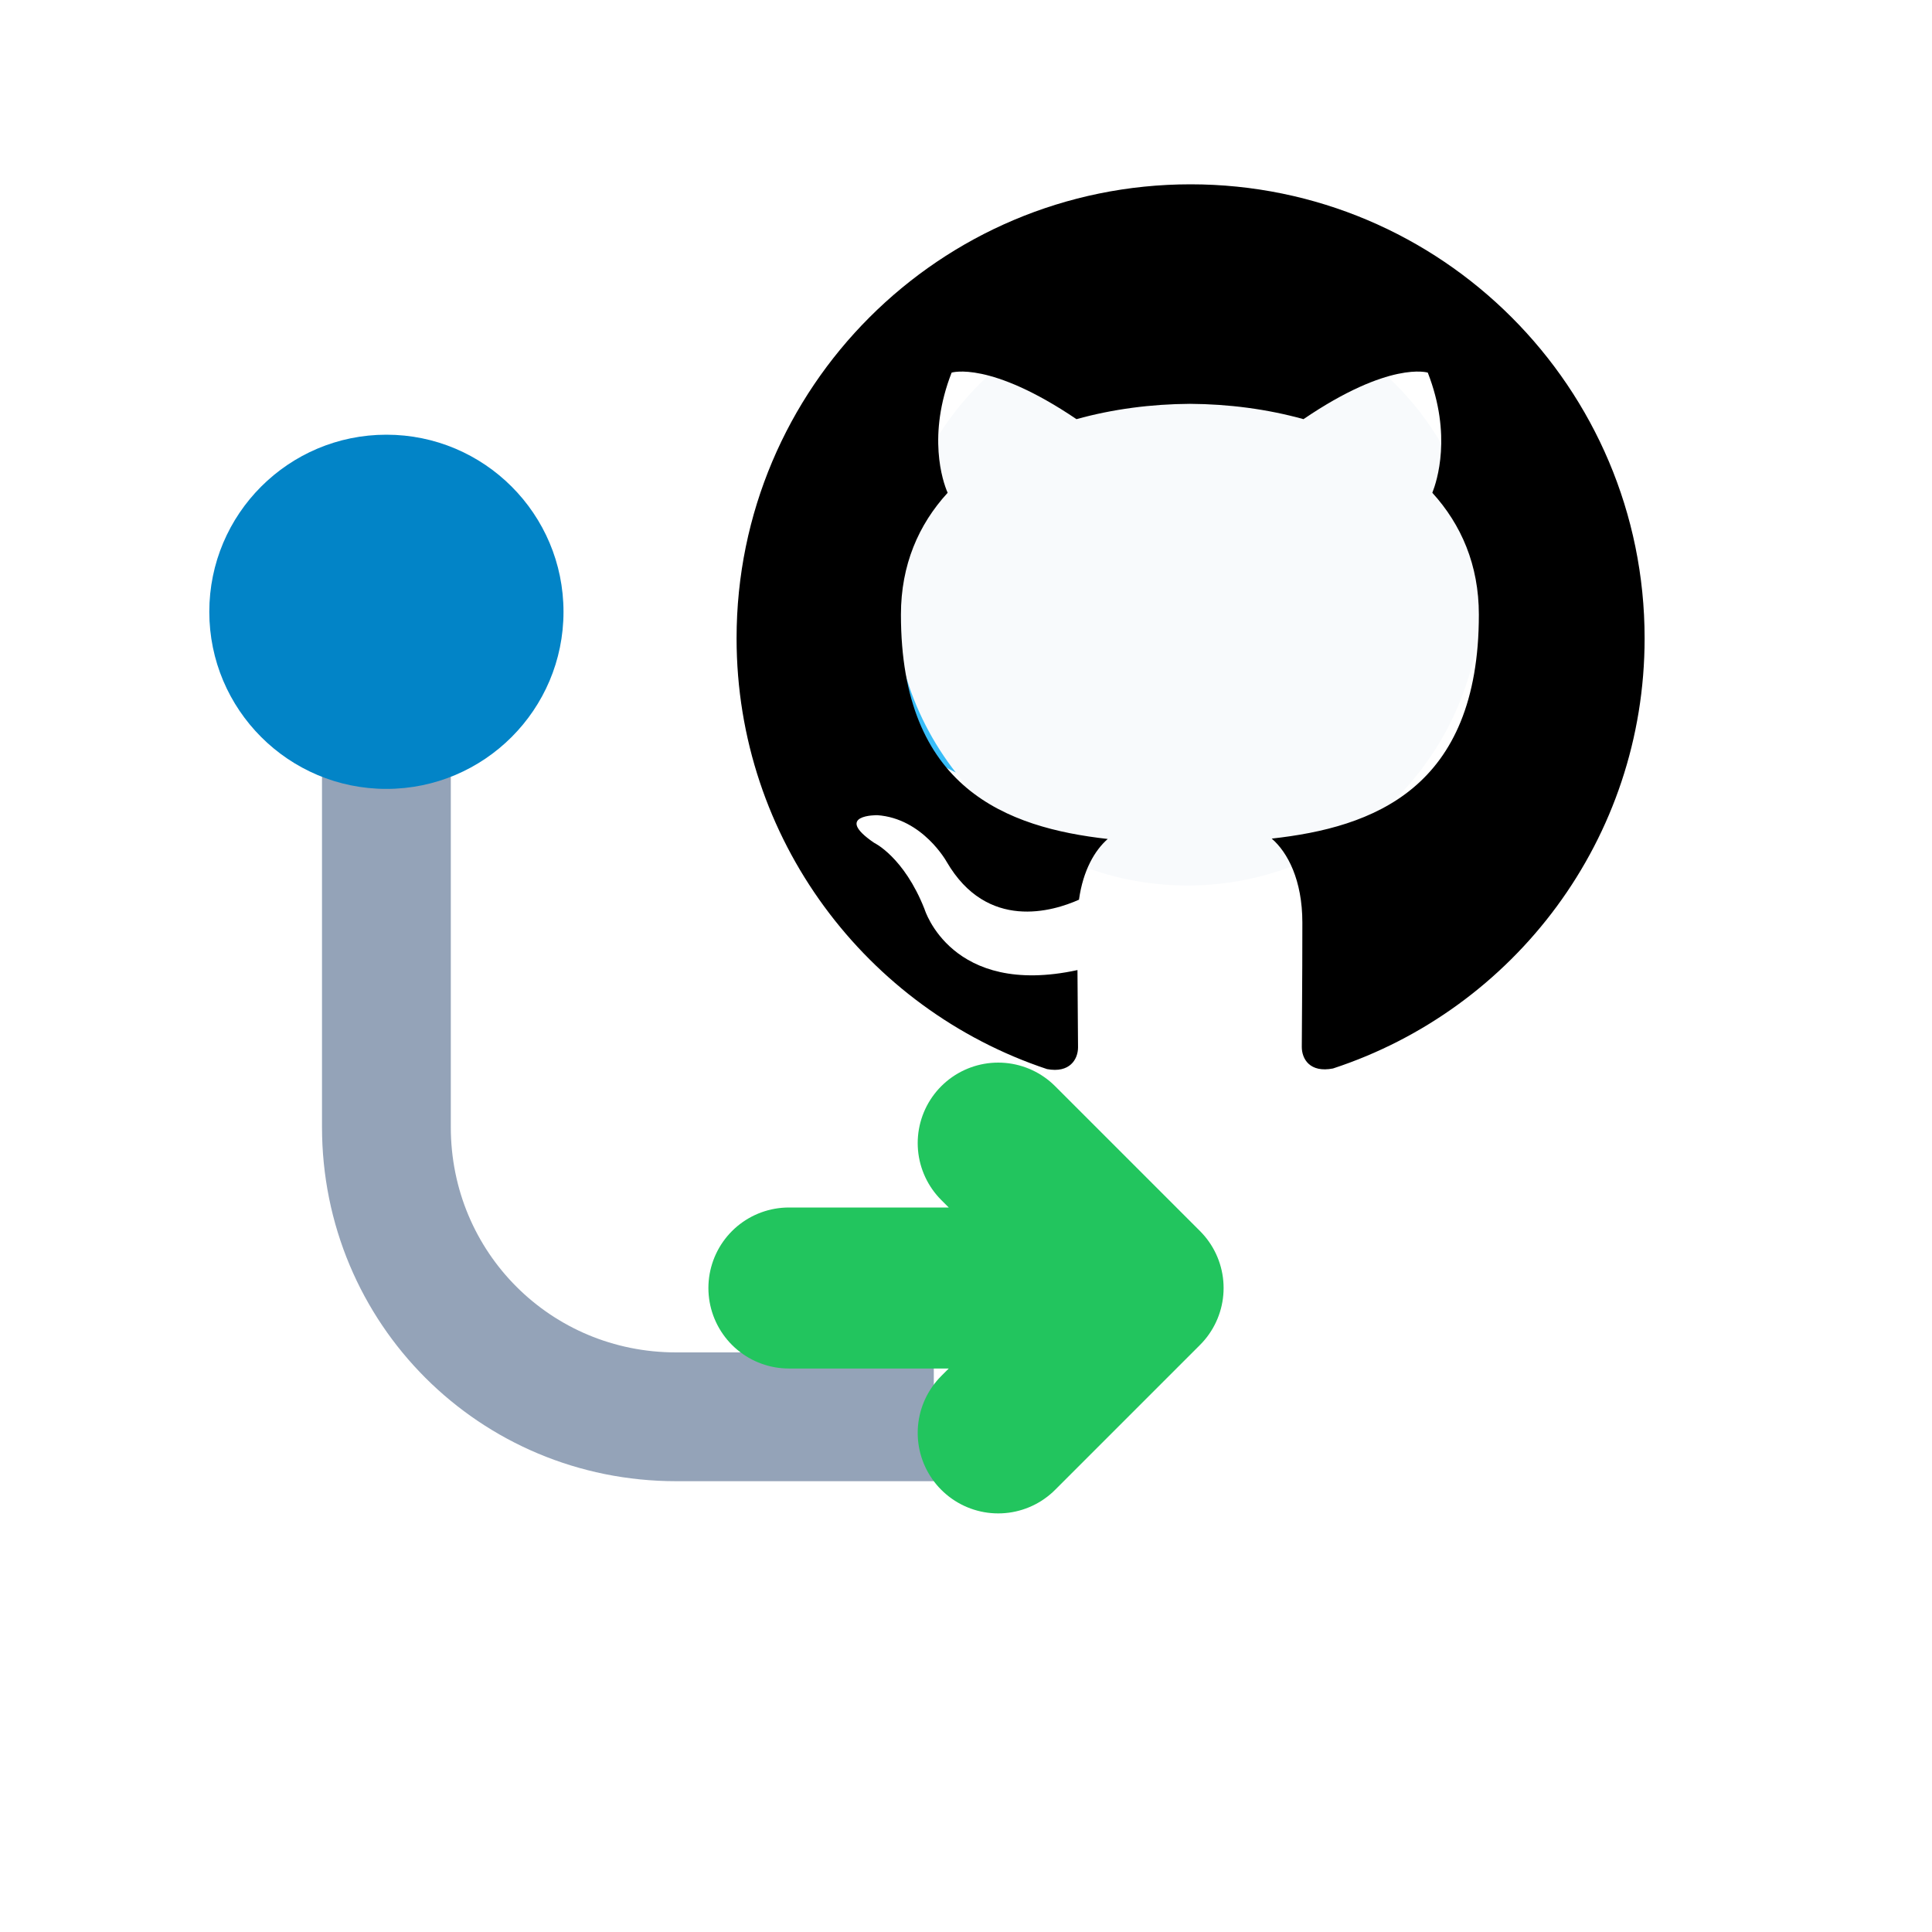
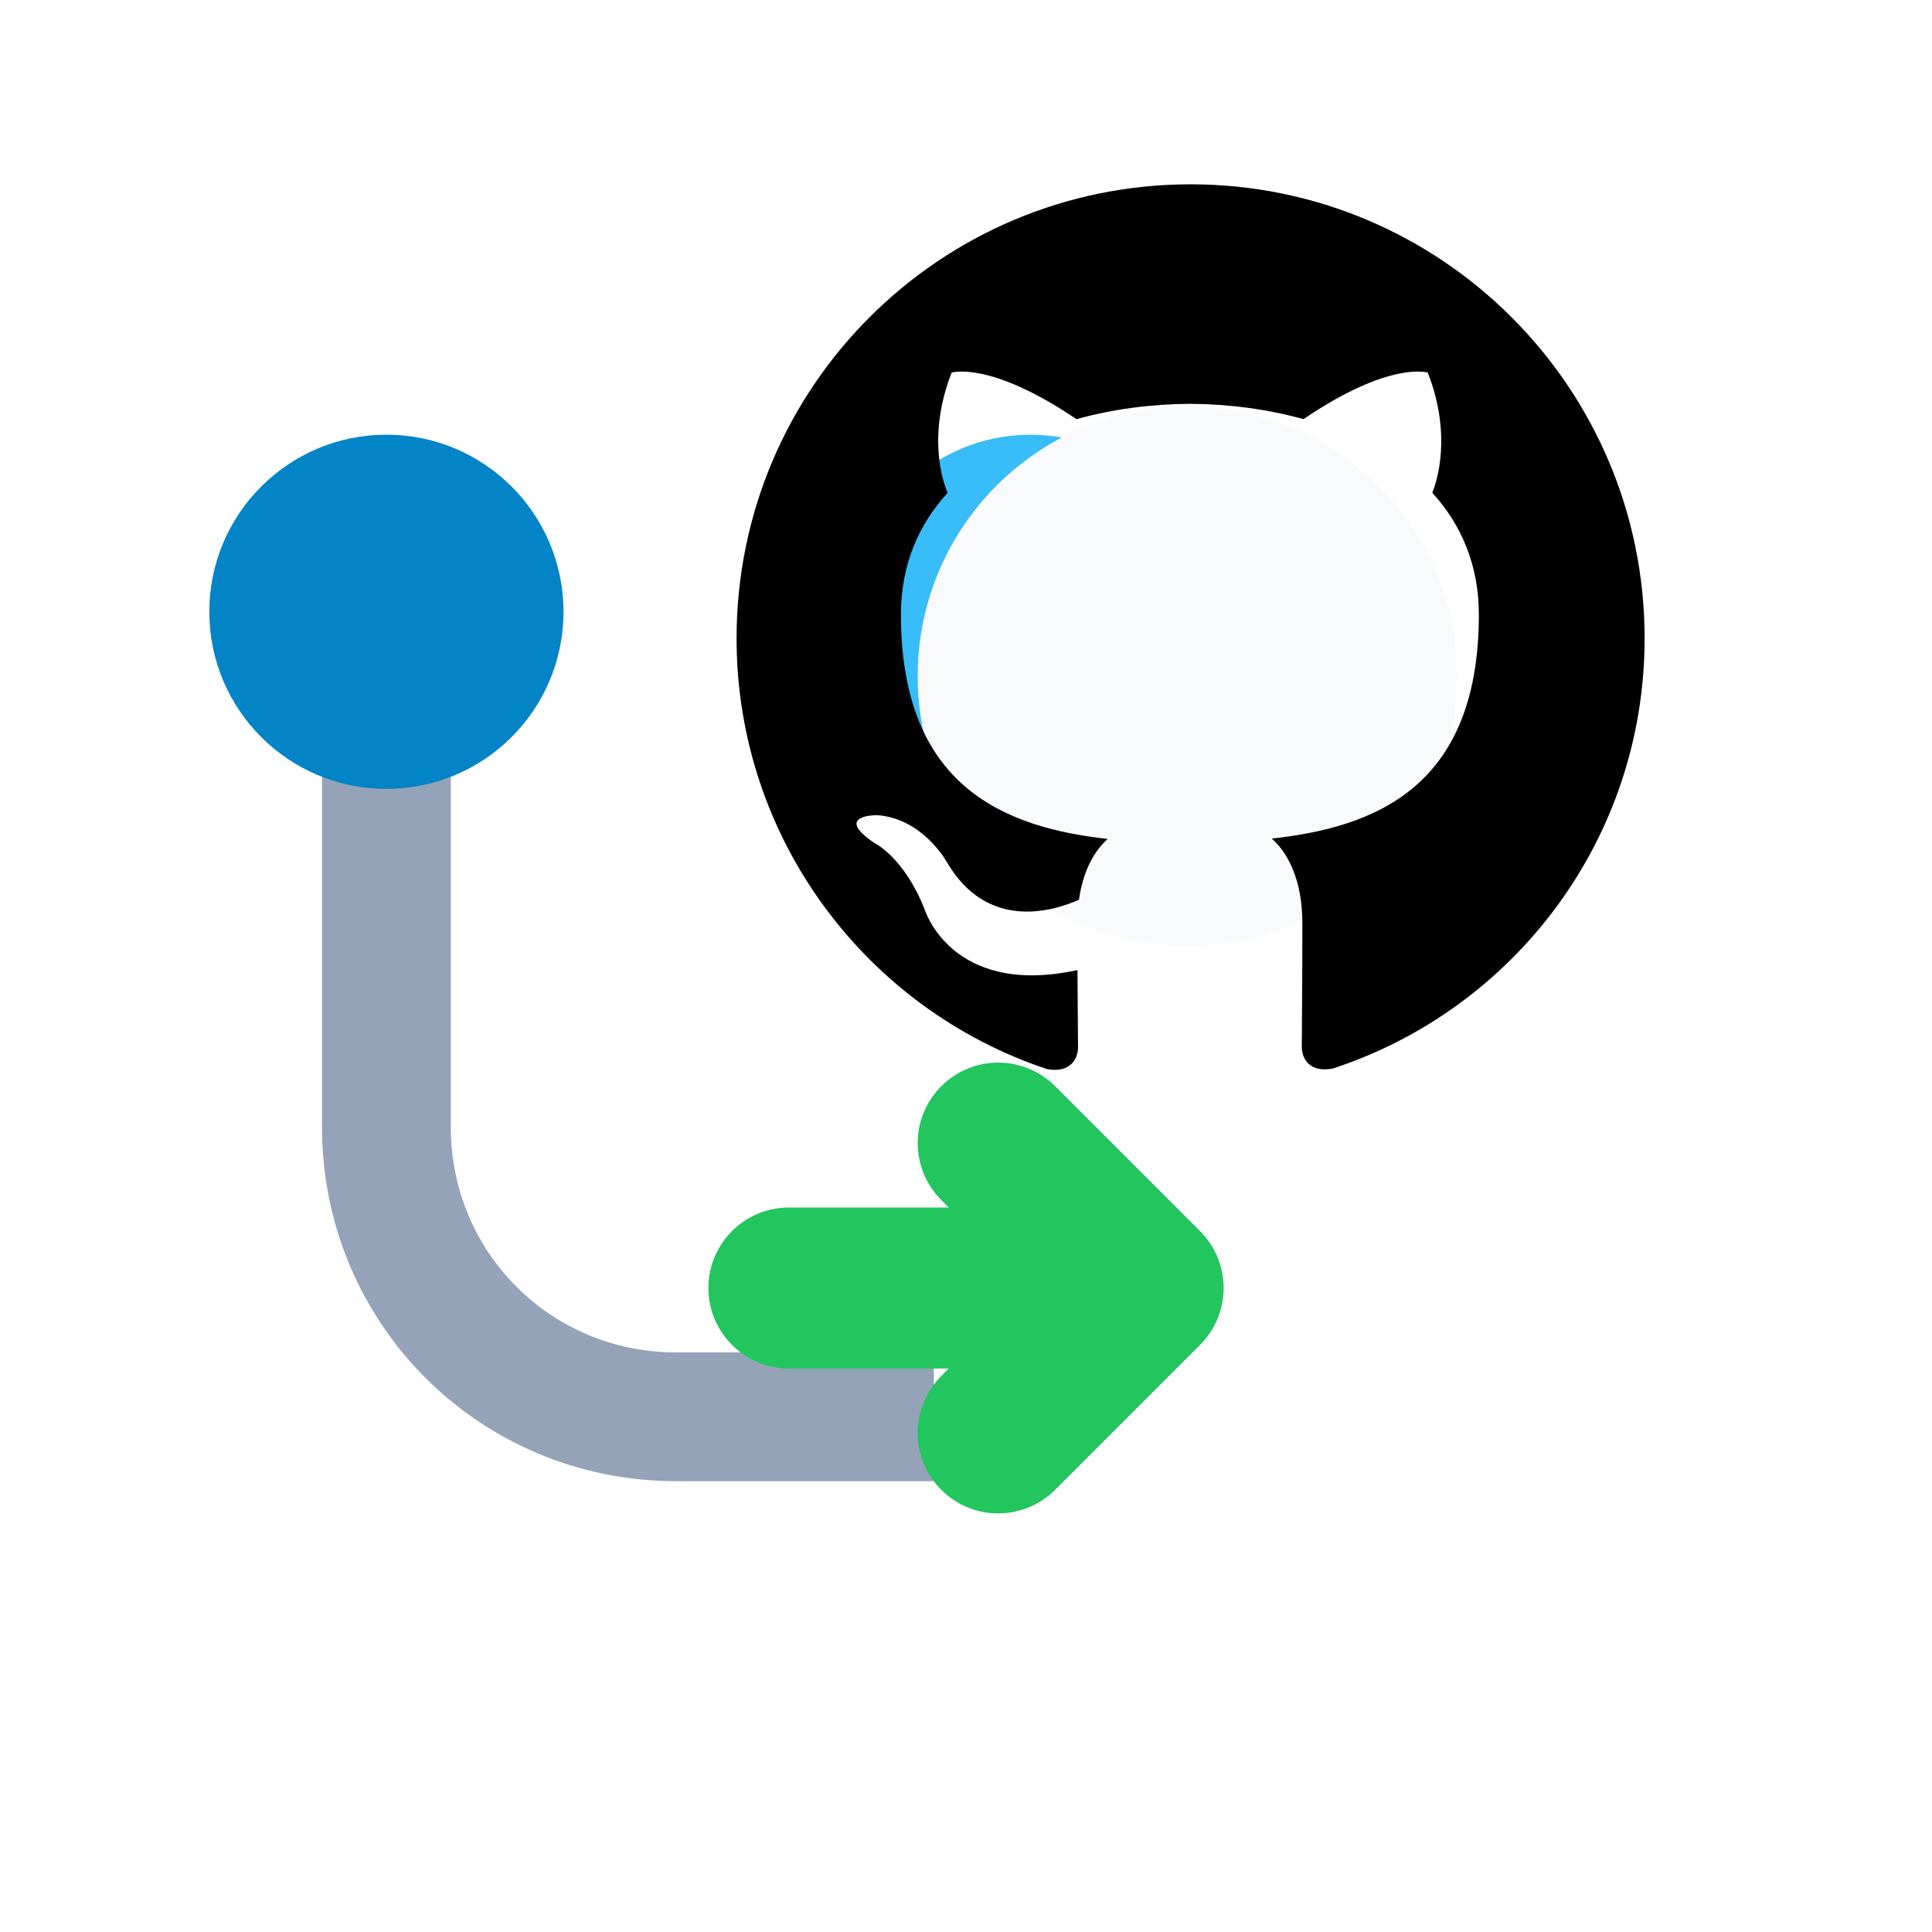
<svg xmlns="http://www.w3.org/2000/svg" viewBox="0 0 24 24" width="24" height="24">
  <g transform="translate(1.2 6.2)">
    <g transform="translate(-1.8 -2.6)">
      <g stroke="#94a3b8" stroke-width="1.6" fill="none">
        <path d="M5.4 5.6v4.8c0 2 1.6 3.6 3.6 3.6h3.2" />
      </g>
      <circle cx="5.4" cy="4" r="2.2" fill="#0284c7" />
      <circle cx="13.4" cy="4" r="2.2" fill="#38bdf8" />
      <path d="M10.4 12.4h4.4M13 10.6l1.8 1.8-1.8 1.8" fill="none" stroke="#22c55e" stroke-width="2" stroke-linecap="round" stroke-linejoin="round" />
    </g>
  </g>
  <g transform="translate(8.8 1.8)">
-     <circle cx="5.95" cy="5.55" r="3.65" fill="#f8fafc" />
+     <circle cx="5.95" cy="6.6" r="3.35" fill="#f8fafc" />
    <g transform="translate(0.35 0.35) scale(0.47)">
      <path d="M12 .297c-6.63 0-12 5.373-12 12 0 5.303 3.438 9.8 8.205 11.385.6.113.82-.258.82-.577 0-.285-.01-1.04-.015-2.04-3.338.724-4.042-1.61-4.042-1.61C4.422 18.07 3.633 17.7 3.633 17.7c-1.087-.744.084-.729.084-.729 1.205.084 1.838 1.236 1.838 1.236 1.07 1.835 2.809 1.305 3.495.998.108-.776.417-1.305.76-1.605-2.665-.3-5.466-1.332-5.466-5.93 0-1.31.465-2.38 1.235-3.22-.135-.303-.54-1.523.105-3.176 0 0 1.005-.322 3.3 1.23.96-.267 1.98-.399 3-.405 1.02.006 2.04.138 3 .405 2.28-1.552 3.285-1.23 3.285-1.23.645 1.653.24 2.873.12 3.176.765.84 1.23 1.91 1.23 3.22 0 4.61-2.805 5.625-5.475 5.92.42.36.81 1.096.81 2.22 0 1.606-.015 2.896-.015 3.286 0 .315.21.69.825.57C20.565 22.092 24 17.592 24 12.297c0-6.627-5.373-12-12-12" fill="#000" />
    </g>
  </g>
</svg>
